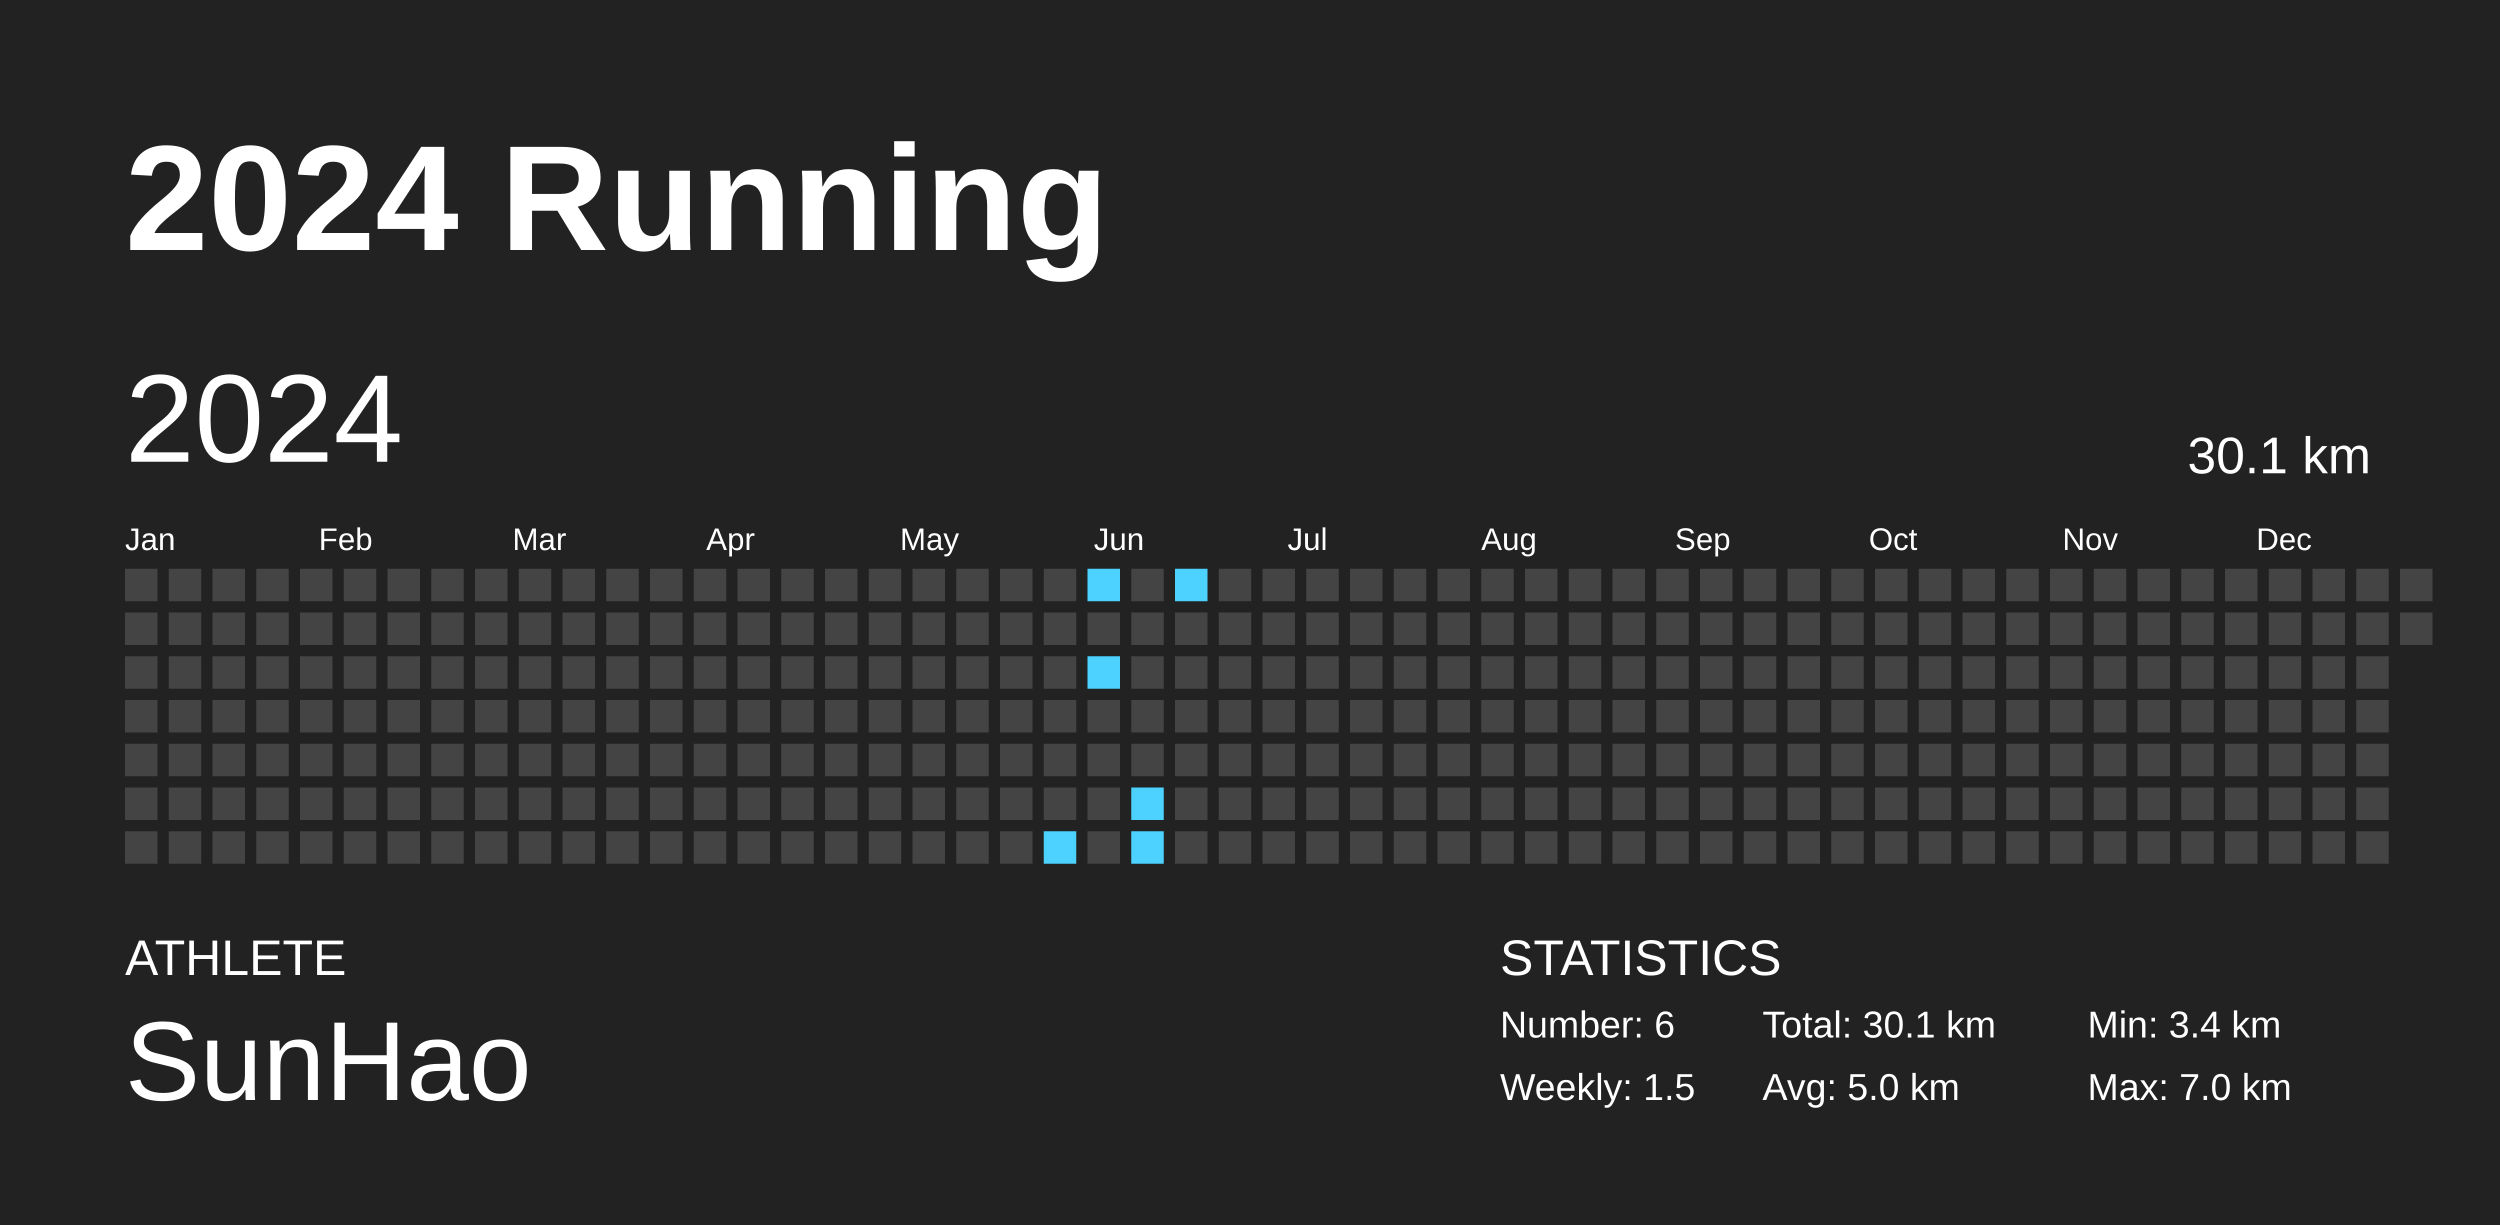
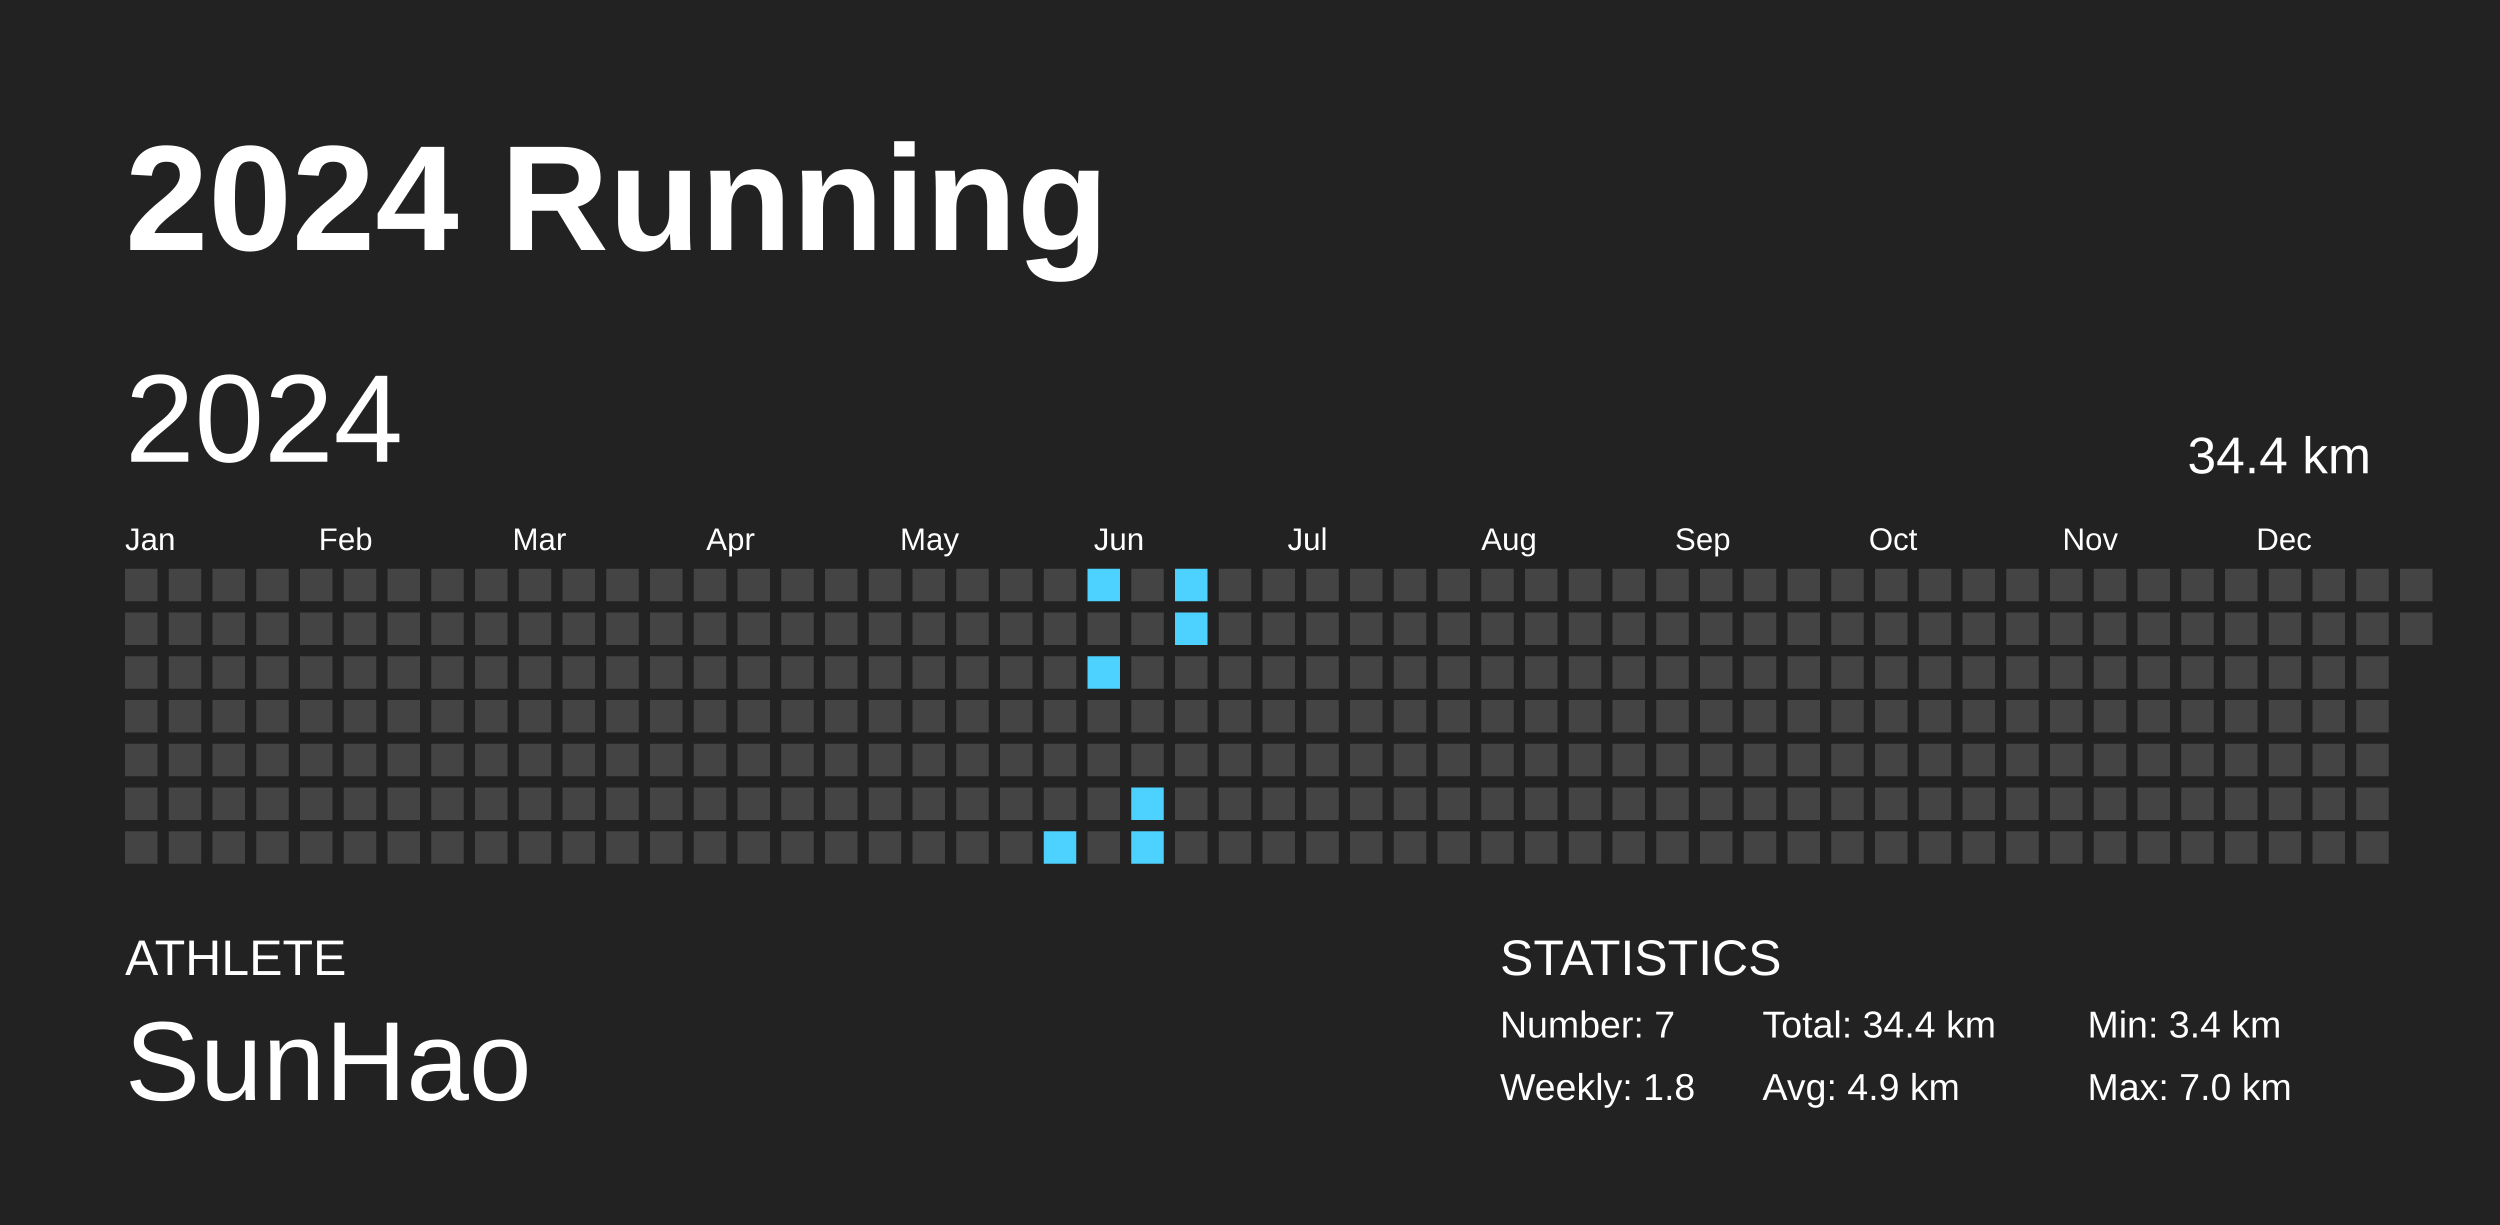
<svg xmlns="http://www.w3.org/2000/svg" baseProfile="full" height="98mm" version="1.1" viewBox="0,0,200,98" width="200mm">
  <defs />
  <rect fill="#222222" height="98" width="200" x="0" y="0" />
  <text fill="#FFFFFF" style="font-size:12px; font-family:Arial; font-weight:bold;" x="10" y="20">2024 Running</text>
  <text fill="#FFFFFF" style="font-size:4px; font-family:Arial" x="10" y="78">ATHLETE</text>
  <text fill="#FFFFFF" style="font-size:9px; font-family:Arial" x="10" y="88">SunHao</text>
  <text fill="#FFFFFF" style="font-size:4px; font-family:Arial" x="120" y="78">STATISTICS</text>
-   <text fill="#FFFFFF" style="font-size:3px; font-family:Arial" x="120" y="83">Number: 6</text>
-   <text fill="#FFFFFF" style="font-size:3px; font-family:Arial" x="120" y="88">Weekly: 1.5</text>
-   <text fill="#FFFFFF" style="font-size:3px; font-family:Arial" x="141" y="83">Total: 30.1 km</text>
-   <text fill="#FFFFFF" style="font-size:3px; font-family:Arial" x="141" y="88">Avg: 5.0 km</text>
+   <text fill="#FFFFFF" style="font-size:3px; font-family:Arial" x="120" y="83">Number: 7</text>
+   <text fill="#FFFFFF" style="font-size:3px; font-family:Arial" x="120" y="88">Weekly: 1.8</text>
+   <text fill="#FFFFFF" style="font-size:3px; font-family:Arial" x="141" y="83">Total: 34.4 km</text>
+   <text fill="#FFFFFF" style="font-size:3px; font-family:Arial" x="141" y="88">Avg: 4.9 km</text>
  <text fill="#FFFFFF" style="font-size:3px; font-family:Arial" x="167" y="83">Min: 3.4 km</text>
  <text fill="#FFFFFF" style="font-size:3px; font-family:Arial" x="167" y="88">Max: 7.0 km</text>
  <text dominant-baseline="hanging" fill="#FFFFFF" style="font-size:10.0px; font-family:Arial;" x="10" y="30">2024</text>
-   <text dominant-baseline="hanging" fill="#FFFFFF" style="font-size:4.125px; font-family:Arial;" x="175" y="35">30.1 km</text>
+   <text dominant-baseline="hanging" fill="#FFFFFF" style="font-size:4.125px; font-family:Arial;" x="175" y="35">34.4 km</text>
  <text fill="#FFFFFF" style="font-size:2.5px; font-family:Arial" x="10.0" y="44">Jan</text>
  <text fill="#FFFFFF" style="font-size:2.5px; font-family:Arial" x="25.5" y="44">Feb</text>
  <text fill="#FFFFFF" style="font-size:2.5px; font-family:Arial" x="41.0" y="44">Mar</text>
  <text fill="#FFFFFF" style="font-size:2.5px; font-family:Arial" x="56.5" y="44">Apr</text>
  <text fill="#FFFFFF" style="font-size:2.5px; font-family:Arial" x="72.0" y="44">May</text>
  <text fill="#FFFFFF" style="font-size:2.5px; font-family:Arial" x="87.5" y="44">Jun</text>
  <text fill="#FFFFFF" style="font-size:2.5px; font-family:Arial" x="103.0" y="44">Jul</text>
  <text fill="#FFFFFF" style="font-size:2.5px; font-family:Arial" x="118.5" y="44">Aug</text>
  <text fill="#FFFFFF" style="font-size:2.5px; font-family:Arial" x="134.0" y="44">Sep</text>
  <text fill="#FFFFFF" style="font-size:2.5px; font-family:Arial" x="149.5" y="44">Oct</text>
  <text fill="#FFFFFF" style="font-size:2.5px; font-family:Arial" x="165.0" y="44">Nov</text>
  <text fill="#FFFFFF" style="font-size:2.5px; font-family:Arial" x="180.5" y="44">Dec</text>
  <rect fill="#444444" height="2.6" width="2.6" x="10.0" y="45.5" />
  <rect fill="#444444" height="2.6" width="2.6" x="10.0" y="49.0" />
  <rect fill="#444444" height="2.6" width="2.6" x="10.0" y="52.5" />
  <rect fill="#444444" height="2.6" width="2.6" x="10.0" y="56.0" />
  <rect fill="#444444" height="2.6" width="2.6" x="10.0" y="59.5" />
  <rect fill="#444444" height="2.6" width="2.6" x="10.0" y="63.0" />
  <rect fill="#444444" height="2.6" width="2.6" x="10.0" y="66.5" />
  <rect fill="#444444" height="2.6" width="2.6" x="13.5" y="45.5" />
  <rect fill="#444444" height="2.6" width="2.6" x="13.5" y="49.0" />
  <rect fill="#444444" height="2.6" width="2.6" x="13.5" y="52.5" />
  <rect fill="#444444" height="2.6" width="2.6" x="13.5" y="56.0" />
  <rect fill="#444444" height="2.6" width="2.6" x="13.5" y="59.5" />
  <rect fill="#444444" height="2.6" width="2.6" x="13.5" y="63.0" />
  <rect fill="#444444" height="2.6" width="2.6" x="13.5" y="66.5" />
  <rect fill="#444444" height="2.6" width="2.6" x="17.0" y="45.5" />
  <rect fill="#444444" height="2.6" width="2.6" x="17.0" y="49.0" />
  <rect fill="#444444" height="2.6" width="2.6" x="17.0" y="52.5" />
  <rect fill="#444444" height="2.6" width="2.6" x="17.0" y="56.0" />
  <rect fill="#444444" height="2.6" width="2.6" x="17.0" y="59.5" />
  <rect fill="#444444" height="2.6" width="2.6" x="17.0" y="63.0" />
  <rect fill="#444444" height="2.6" width="2.6" x="17.0" y="66.5" />
  <rect fill="#444444" height="2.6" width="2.6" x="20.5" y="45.5" />
  <rect fill="#444444" height="2.6" width="2.6" x="20.5" y="49.0" />
  <rect fill="#444444" height="2.6" width="2.6" x="20.5" y="52.5" />
  <rect fill="#444444" height="2.6" width="2.6" x="20.5" y="56.0" />
  <rect fill="#444444" height="2.6" width="2.6" x="20.5" y="59.5" />
  <rect fill="#444444" height="2.6" width="2.6" x="20.5" y="63.0" />
  <rect fill="#444444" height="2.6" width="2.6" x="20.5" y="66.5" />
  <rect fill="#444444" height="2.6" width="2.6" x="24.0" y="45.5" />
  <rect fill="#444444" height="2.6" width="2.6" x="24.0" y="49.0" />
  <rect fill="#444444" height="2.6" width="2.6" x="24.0" y="52.5" />
  <rect fill="#444444" height="2.6" width="2.6" x="24.0" y="56.0" />
  <rect fill="#444444" height="2.6" width="2.6" x="24.0" y="59.5" />
  <rect fill="#444444" height="2.6" width="2.6" x="24.0" y="63.0" />
  <rect fill="#444444" height="2.6" width="2.6" x="24.0" y="66.5" />
  <rect fill="#444444" height="2.6" width="2.6" x="27.5" y="45.5" />
  <rect fill="#444444" height="2.6" width="2.6" x="27.5" y="49.0" />
  <rect fill="#444444" height="2.6" width="2.6" x="27.5" y="52.5" />
  <rect fill="#444444" height="2.6" width="2.6" x="27.5" y="56.0" />
  <rect fill="#444444" height="2.6" width="2.6" x="27.5" y="59.5" />
  <rect fill="#444444" height="2.6" width="2.6" x="27.5" y="63.0" />
  <rect fill="#444444" height="2.6" width="2.6" x="27.5" y="66.5" />
  <rect fill="#444444" height="2.6" width="2.6" x="31.0" y="45.5" />
  <rect fill="#444444" height="2.6" width="2.6" x="31.0" y="49.0" />
  <rect fill="#444444" height="2.6" width="2.6" x="31.0" y="52.5" />
  <rect fill="#444444" height="2.6" width="2.6" x="31.0" y="56.0" />
  <rect fill="#444444" height="2.6" width="2.6" x="31.0" y="59.5" />
  <rect fill="#444444" height="2.6" width="2.6" x="31.0" y="63.0" />
  <rect fill="#444444" height="2.6" width="2.6" x="31.0" y="66.5" />
  <rect fill="#444444" height="2.6" width="2.6" x="34.5" y="45.5" />
  <rect fill="#444444" height="2.6" width="2.6" x="34.5" y="49.0" />
  <rect fill="#444444" height="2.6" width="2.6" x="34.5" y="52.5" />
  <rect fill="#444444" height="2.6" width="2.6" x="34.5" y="56.0" />
  <rect fill="#444444" height="2.6" width="2.6" x="34.5" y="59.5" />
  <rect fill="#444444" height="2.6" width="2.6" x="34.5" y="63.0" />
  <rect fill="#444444" height="2.6" width="2.6" x="34.5" y="66.5" />
  <rect fill="#444444" height="2.6" width="2.6" x="38.0" y="45.5" />
  <rect fill="#444444" height="2.6" width="2.6" x="38.0" y="49.0" />
  <rect fill="#444444" height="2.6" width="2.6" x="38.0" y="52.5" />
  <rect fill="#444444" height="2.6" width="2.6" x="38.0" y="56.0" />
  <rect fill="#444444" height="2.6" width="2.6" x="38.0" y="59.5" />
  <rect fill="#444444" height="2.6" width="2.6" x="38.0" y="63.0" />
  <rect fill="#444444" height="2.6" width="2.6" x="38.0" y="66.5" />
  <rect fill="#444444" height="2.6" width="2.6" x="41.5" y="45.5" />
  <rect fill="#444444" height="2.6" width="2.6" x="41.5" y="49.0" />
  <rect fill="#444444" height="2.6" width="2.6" x="41.5" y="52.5" />
  <rect fill="#444444" height="2.6" width="2.6" x="41.5" y="56.0" />
  <rect fill="#444444" height="2.6" width="2.6" x="41.5" y="59.5" />
  <rect fill="#444444" height="2.6" width="2.6" x="41.5" y="63.0" />
  <rect fill="#444444" height="2.6" width="2.6" x="41.5" y="66.5" />
  <rect fill="#444444" height="2.6" width="2.6" x="45.0" y="45.5" />
  <rect fill="#444444" height="2.6" width="2.6" x="45.0" y="49.0" />
  <rect fill="#444444" height="2.6" width="2.6" x="45.0" y="52.5" />
  <rect fill="#444444" height="2.6" width="2.6" x="45.0" y="56.0" />
  <rect fill="#444444" height="2.6" width="2.6" x="45.0" y="59.5" />
  <rect fill="#444444" height="2.6" width="2.6" x="45.0" y="63.0" />
  <rect fill="#444444" height="2.6" width="2.6" x="45.0" y="66.5" />
  <rect fill="#444444" height="2.6" width="2.6" x="48.5" y="45.5" />
  <rect fill="#444444" height="2.6" width="2.6" x="48.5" y="49.0" />
  <rect fill="#444444" height="2.6" width="2.6" x="48.5" y="52.5" />
  <rect fill="#444444" height="2.6" width="2.6" x="48.5" y="56.0" />
  <rect fill="#444444" height="2.6" width="2.6" x="48.5" y="59.5" />
  <rect fill="#444444" height="2.6" width="2.6" x="48.5" y="63.0" />
  <rect fill="#444444" height="2.6" width="2.6" x="48.5" y="66.5" />
  <rect fill="#444444" height="2.6" width="2.6" x="52.0" y="45.5" />
  <rect fill="#444444" height="2.6" width="2.6" x="52.0" y="49.0" />
  <rect fill="#444444" height="2.6" width="2.6" x="52.0" y="52.5" />
  <rect fill="#444444" height="2.6" width="2.6" x="52.0" y="56.0" />
  <rect fill="#444444" height="2.6" width="2.6" x="52.0" y="59.5" />
  <rect fill="#444444" height="2.6" width="2.6" x="52.0" y="63.0" />
  <rect fill="#444444" height="2.6" width="2.6" x="52.0" y="66.5" />
  <rect fill="#444444" height="2.6" width="2.6" x="55.5" y="45.5" />
  <rect fill="#444444" height="2.6" width="2.6" x="55.5" y="49.0" />
  <rect fill="#444444" height="2.6" width="2.6" x="55.5" y="52.5" />
  <rect fill="#444444" height="2.6" width="2.6" x="55.5" y="56.0" />
  <rect fill="#444444" height="2.6" width="2.6" x="55.5" y="59.5" />
  <rect fill="#444444" height="2.6" width="2.6" x="55.5" y="63.0" />
  <rect fill="#444444" height="2.6" width="2.6" x="55.5" y="66.5" />
  <rect fill="#444444" height="2.6" width="2.6" x="59.0" y="45.5" />
  <rect fill="#444444" height="2.6" width="2.6" x="59.0" y="49.0" />
  <rect fill="#444444" height="2.6" width="2.6" x="59.0" y="52.5" />
  <rect fill="#444444" height="2.6" width="2.6" x="59.0" y="56.0" />
  <rect fill="#444444" height="2.6" width="2.6" x="59.0" y="59.5" />
  <rect fill="#444444" height="2.6" width="2.6" x="59.0" y="63.0" />
  <rect fill="#444444" height="2.6" width="2.6" x="59.0" y="66.5" />
  <rect fill="#444444" height="2.6" width="2.6" x="62.5" y="45.5" />
  <rect fill="#444444" height="2.6" width="2.6" x="62.5" y="49.0" />
  <rect fill="#444444" height="2.6" width="2.6" x="62.5" y="52.5" />
  <rect fill="#444444" height="2.6" width="2.6" x="62.5" y="56.0" />
  <rect fill="#444444" height="2.6" width="2.6" x="62.5" y="59.5" />
  <rect fill="#444444" height="2.6" width="2.6" x="62.5" y="63.0" />
  <rect fill="#444444" height="2.6" width="2.6" x="62.5" y="66.5" />
  <rect fill="#444444" height="2.6" width="2.6" x="66.0" y="45.5" />
  <rect fill="#444444" height="2.6" width="2.6" x="66.0" y="49.0" />
  <rect fill="#444444" height="2.6" width="2.6" x="66.0" y="52.5" />
  <rect fill="#444444" height="2.6" width="2.6" x="66.0" y="56.0" />
  <rect fill="#444444" height="2.6" width="2.6" x="66.0" y="59.5" />
  <rect fill="#444444" height="2.6" width="2.6" x="66.0" y="63.0" />
  <rect fill="#444444" height="2.6" width="2.6" x="66.0" y="66.5" />
  <rect fill="#444444" height="2.6" width="2.6" x="69.5" y="45.5" />
  <rect fill="#444444" height="2.6" width="2.6" x="69.5" y="49.0" />
  <rect fill="#444444" height="2.6" width="2.6" x="69.5" y="52.5" />
  <rect fill="#444444" height="2.6" width="2.6" x="69.5" y="56.0" />
  <rect fill="#444444" height="2.6" width="2.6" x="69.5" y="59.5" />
  <rect fill="#444444" height="2.6" width="2.6" x="69.5" y="63.0" />
  <rect fill="#444444" height="2.6" width="2.6" x="69.5" y="66.5" />
  <rect fill="#444444" height="2.6" width="2.6" x="73.0" y="45.5" />
  <rect fill="#444444" height="2.6" width="2.6" x="73.0" y="49.0" />
  <rect fill="#444444" height="2.6" width="2.6" x="73.0" y="52.5" />
  <rect fill="#444444" height="2.6" width="2.6" x="73.0" y="56.0" />
  <rect fill="#444444" height="2.6" width="2.6" x="73.0" y="59.5" />
  <rect fill="#444444" height="2.6" width="2.6" x="73.0" y="63.0" />
  <rect fill="#444444" height="2.6" width="2.6" x="73.0" y="66.5" />
  <rect fill="#444444" height="2.6" width="2.6" x="76.5" y="45.5" />
  <rect fill="#444444" height="2.6" width="2.6" x="76.5" y="49.0" />
  <rect fill="#444444" height="2.6" width="2.6" x="76.5" y="52.5" />
  <rect fill="#444444" height="2.6" width="2.6" x="76.5" y="56.0" />
  <rect fill="#444444" height="2.6" width="2.6" x="76.5" y="59.5" />
  <rect fill="#444444" height="2.6" width="2.6" x="76.5" y="63.0" />
  <rect fill="#444444" height="2.6" width="2.6" x="76.5" y="66.5" />
  <rect fill="#444444" height="2.6" width="2.6" x="80.0" y="45.5" />
  <rect fill="#444444" height="2.6" width="2.6" x="80.0" y="49.0" />
  <rect fill="#444444" height="2.6" width="2.6" x="80.0" y="52.5" />
  <rect fill="#444444" height="2.6" width="2.6" x="80.0" y="56.0" />
  <rect fill="#444444" height="2.6" width="2.6" x="80.0" y="59.5" />
  <rect fill="#444444" height="2.6" width="2.6" x="80.0" y="63.0" />
  <rect fill="#444444" height="2.6" width="2.6" x="80.0" y="66.5" />
  <rect fill="#444444" height="2.6" width="2.6" x="83.5" y="45.5" />
  <rect fill="#444444" height="2.6" width="2.6" x="83.5" y="49.0" />
  <rect fill="#444444" height="2.6" width="2.6" x="83.5" y="52.5" />
  <rect fill="#444444" height="2.6" width="2.6" x="83.5" y="56.0" />
  <rect fill="#444444" height="2.6" width="2.6" x="83.5" y="59.5" />
  <rect fill="#444444" height="2.6" width="2.6" x="83.5" y="63.0" />
  <rect fill="#4dd2ff" height="2.6" width="2.6" x="83.5" y="66.5" />
  <rect fill="#4dd2ff" height="2.6" width="2.6" x="87.0" y="45.5" />
  <rect fill="#444444" height="2.6" width="2.6" x="87.0" y="49.0" />
  <rect fill="#4dd2ff" height="2.6" width="2.6" x="87.0" y="52.5" />
  <rect fill="#444444" height="2.6" width="2.6" x="87.0" y="56.0" />
  <rect fill="#444444" height="2.6" width="2.6" x="87.0" y="59.5" />
  <rect fill="#444444" height="2.6" width="2.6" x="87.0" y="63.0" />
  <rect fill="#444444" height="2.6" width="2.6" x="87.0" y="66.5" />
  <rect fill="#444444" height="2.6" width="2.6" x="90.5" y="45.5" />
  <rect fill="#444444" height="2.6" width="2.6" x="90.5" y="49.0" />
  <rect fill="#444444" height="2.6" width="2.6" x="90.5" y="52.5" />
  <rect fill="#444444" height="2.6" width="2.6" x="90.5" y="56.0" />
  <rect fill="#444444" height="2.6" width="2.6" x="90.5" y="59.5" />
  <rect fill="#4dd2ff" height="2.6" width="2.6" x="90.5" y="63.0" />
  <rect fill="#4dd2ff" height="2.6" width="2.6" x="90.5" y="66.5" />
  <rect fill="#4dd2ff" height="2.6" width="2.6" x="94.0" y="45.5" />
-   <rect fill="#444444" height="2.6" width="2.6" x="94.0" y="49.0" />
+   <rect fill="#4dd2ff" height="2.6" width="2.6" x="94.0" y="49.0" />
  <rect fill="#444444" height="2.6" width="2.6" x="94.0" y="52.5" />
  <rect fill="#444444" height="2.6" width="2.6" x="94.0" y="56.0" />
  <rect fill="#444444" height="2.6" width="2.6" x="94.0" y="59.5" />
  <rect fill="#444444" height="2.6" width="2.6" x="94.0" y="63.0" />
  <rect fill="#444444" height="2.6" width="2.6" x="94.0" y="66.5" />
  <rect fill="#444444" height="2.6" width="2.6" x="97.5" y="45.5" />
  <rect fill="#444444" height="2.6" width="2.6" x="97.5" y="49.0" />
  <rect fill="#444444" height="2.6" width="2.6" x="97.5" y="52.5" />
  <rect fill="#444444" height="2.6" width="2.6" x="97.5" y="56.0" />
  <rect fill="#444444" height="2.6" width="2.6" x="97.5" y="59.5" />
  <rect fill="#444444" height="2.6" width="2.6" x="97.5" y="63.0" />
  <rect fill="#444444" height="2.6" width="2.6" x="97.5" y="66.5" />
  <rect fill="#444444" height="2.6" width="2.6" x="101.0" y="45.5" />
  <rect fill="#444444" height="2.6" width="2.6" x="101.0" y="49.0" />
  <rect fill="#444444" height="2.6" width="2.6" x="101.0" y="52.5" />
  <rect fill="#444444" height="2.6" width="2.6" x="101.0" y="56.0" />
  <rect fill="#444444" height="2.6" width="2.6" x="101.0" y="59.5" />
  <rect fill="#444444" height="2.6" width="2.6" x="101.0" y="63.0" />
  <rect fill="#444444" height="2.6" width="2.6" x="101.0" y="66.5" />
  <rect fill="#444444" height="2.6" width="2.6" x="104.5" y="45.5" />
  <rect fill="#444444" height="2.6" width="2.6" x="104.5" y="49.0" />
  <rect fill="#444444" height="2.6" width="2.6" x="104.5" y="52.5" />
  <rect fill="#444444" height="2.6" width="2.6" x="104.5" y="56.0" />
  <rect fill="#444444" height="2.6" width="2.6" x="104.5" y="59.5" />
  <rect fill="#444444" height="2.6" width="2.6" x="104.5" y="63.0" />
  <rect fill="#444444" height="2.6" width="2.6" x="104.5" y="66.5" />
  <rect fill="#444444" height="2.6" width="2.6" x="108.0" y="45.5" />
  <rect fill="#444444" height="2.6" width="2.6" x="108.0" y="49.0" />
  <rect fill="#444444" height="2.6" width="2.6" x="108.0" y="52.5" />
  <rect fill="#444444" height="2.6" width="2.6" x="108.0" y="56.0" />
  <rect fill="#444444" height="2.6" width="2.6" x="108.0" y="59.5" />
  <rect fill="#444444" height="2.6" width="2.6" x="108.0" y="63.0" />
  <rect fill="#444444" height="2.6" width="2.6" x="108.0" y="66.5" />
  <rect fill="#444444" height="2.6" width="2.6" x="111.5" y="45.5" />
  <rect fill="#444444" height="2.6" width="2.6" x="111.5" y="49.0" />
  <rect fill="#444444" height="2.6" width="2.6" x="111.5" y="52.5" />
  <rect fill="#444444" height="2.6" width="2.6" x="111.5" y="56.0" />
  <rect fill="#444444" height="2.6" width="2.6" x="111.5" y="59.5" />
  <rect fill="#444444" height="2.6" width="2.6" x="111.5" y="63.0" />
  <rect fill="#444444" height="2.6" width="2.6" x="111.5" y="66.5" />
  <rect fill="#444444" height="2.6" width="2.6" x="115.0" y="45.5" />
  <rect fill="#444444" height="2.6" width="2.6" x="115.0" y="49.0" />
  <rect fill="#444444" height="2.6" width="2.6" x="115.0" y="52.5" />
  <rect fill="#444444" height="2.6" width="2.6" x="115.0" y="56.0" />
  <rect fill="#444444" height="2.6" width="2.6" x="115.0" y="59.5" />
  <rect fill="#444444" height="2.6" width="2.6" x="115.0" y="63.0" />
  <rect fill="#444444" height="2.6" width="2.6" x="115.0" y="66.5" />
  <rect fill="#444444" height="2.6" width="2.6" x="118.5" y="45.5" />
  <rect fill="#444444" height="2.6" width="2.6" x="118.5" y="49.0" />
  <rect fill="#444444" height="2.6" width="2.6" x="118.5" y="52.5" />
  <rect fill="#444444" height="2.6" width="2.6" x="118.5" y="56.0" />
  <rect fill="#444444" height="2.6" width="2.6" x="118.5" y="59.5" />
  <rect fill="#444444" height="2.6" width="2.6" x="118.5" y="63.0" />
  <rect fill="#444444" height="2.6" width="2.6" x="118.5" y="66.5" />
  <rect fill="#444444" height="2.6" width="2.6" x="122.0" y="45.5" />
  <rect fill="#444444" height="2.6" width="2.6" x="122.0" y="49.0" />
  <rect fill="#444444" height="2.6" width="2.6" x="122.0" y="52.5" />
  <rect fill="#444444" height="2.6" width="2.6" x="122.0" y="56.0" />
  <rect fill="#444444" height="2.6" width="2.6" x="122.0" y="59.5" />
  <rect fill="#444444" height="2.6" width="2.6" x="122.0" y="63.0" />
  <rect fill="#444444" height="2.6" width="2.6" x="122.0" y="66.5" />
  <rect fill="#444444" height="2.6" width="2.6" x="125.5" y="45.5" />
  <rect fill="#444444" height="2.6" width="2.6" x="125.5" y="49.0" />
  <rect fill="#444444" height="2.6" width="2.6" x="125.5" y="52.5" />
  <rect fill="#444444" height="2.6" width="2.6" x="125.5" y="56.0" />
  <rect fill="#444444" height="2.6" width="2.6" x="125.5" y="59.5" />
  <rect fill="#444444" height="2.6" width="2.6" x="125.5" y="63.0" />
  <rect fill="#444444" height="2.6" width="2.6" x="125.5" y="66.5" />
  <rect fill="#444444" height="2.6" width="2.6" x="129.0" y="45.5" />
  <rect fill="#444444" height="2.6" width="2.6" x="129.0" y="49.0" />
  <rect fill="#444444" height="2.6" width="2.6" x="129.0" y="52.5" />
  <rect fill="#444444" height="2.6" width="2.6" x="129.0" y="56.0" />
  <rect fill="#444444" height="2.6" width="2.6" x="129.0" y="59.5" />
  <rect fill="#444444" height="2.6" width="2.6" x="129.0" y="63.0" />
  <rect fill="#444444" height="2.6" width="2.6" x="129.0" y="66.5" />
  <rect fill="#444444" height="2.6" width="2.6" x="132.5" y="45.5" />
  <rect fill="#444444" height="2.6" width="2.6" x="132.5" y="49.0" />
  <rect fill="#444444" height="2.6" width="2.6" x="132.5" y="52.5" />
  <rect fill="#444444" height="2.6" width="2.6" x="132.5" y="56.0" />
  <rect fill="#444444" height="2.6" width="2.6" x="132.5" y="59.5" />
  <rect fill="#444444" height="2.6" width="2.6" x="132.5" y="63.0" />
  <rect fill="#444444" height="2.6" width="2.6" x="132.5" y="66.5" />
  <rect fill="#444444" height="2.6" width="2.6" x="136.0" y="45.5" />
  <rect fill="#444444" height="2.6" width="2.6" x="136.0" y="49.0" />
  <rect fill="#444444" height="2.6" width="2.6" x="136.0" y="52.5" />
  <rect fill="#444444" height="2.6" width="2.6" x="136.0" y="56.0" />
  <rect fill="#444444" height="2.6" width="2.6" x="136.0" y="59.5" />
  <rect fill="#444444" height="2.6" width="2.6" x="136.0" y="63.0" />
  <rect fill="#444444" height="2.6" width="2.6" x="136.0" y="66.5" />
  <rect fill="#444444" height="2.6" width="2.6" x="139.5" y="45.5" />
  <rect fill="#444444" height="2.6" width="2.6" x="139.5" y="49.0" />
  <rect fill="#444444" height="2.6" width="2.6" x="139.5" y="52.5" />
  <rect fill="#444444" height="2.6" width="2.6" x="139.5" y="56.0" />
  <rect fill="#444444" height="2.6" width="2.6" x="139.5" y="59.5" />
  <rect fill="#444444" height="2.6" width="2.6" x="139.5" y="63.0" />
  <rect fill="#444444" height="2.6" width="2.6" x="139.5" y="66.5" />
  <rect fill="#444444" height="2.6" width="2.6" x="143.0" y="45.5" />
  <rect fill="#444444" height="2.6" width="2.6" x="143.0" y="49.0" />
  <rect fill="#444444" height="2.6" width="2.6" x="143.0" y="52.5" />
  <rect fill="#444444" height="2.6" width="2.6" x="143.0" y="56.0" />
  <rect fill="#444444" height="2.6" width="2.6" x="143.0" y="59.5" />
  <rect fill="#444444" height="2.6" width="2.6" x="143.0" y="63.0" />
  <rect fill="#444444" height="2.6" width="2.6" x="143.0" y="66.5" />
  <rect fill="#444444" height="2.6" width="2.6" x="146.5" y="45.5" />
  <rect fill="#444444" height="2.6" width="2.6" x="146.5" y="49.0" />
  <rect fill="#444444" height="2.6" width="2.6" x="146.5" y="52.5" />
  <rect fill="#444444" height="2.6" width="2.6" x="146.5" y="56.0" />
  <rect fill="#444444" height="2.6" width="2.6" x="146.5" y="59.5" />
  <rect fill="#444444" height="2.6" width="2.6" x="146.5" y="63.0" />
  <rect fill="#444444" height="2.6" width="2.6" x="146.5" y="66.5" />
  <rect fill="#444444" height="2.6" width="2.6" x="150.0" y="45.5" />
  <rect fill="#444444" height="2.6" width="2.6" x="150.0" y="49.0" />
  <rect fill="#444444" height="2.6" width="2.6" x="150.0" y="52.5" />
  <rect fill="#444444" height="2.6" width="2.6" x="150.0" y="56.0" />
  <rect fill="#444444" height="2.6" width="2.6" x="150.0" y="59.5" />
  <rect fill="#444444" height="2.6" width="2.6" x="150.0" y="63.0" />
  <rect fill="#444444" height="2.6" width="2.6" x="150.0" y="66.5" />
  <rect fill="#444444" height="2.6" width="2.6" x="153.5" y="45.5" />
  <rect fill="#444444" height="2.6" width="2.6" x="153.5" y="49.0" />
  <rect fill="#444444" height="2.6" width="2.6" x="153.5" y="52.5" />
  <rect fill="#444444" height="2.6" width="2.6" x="153.5" y="56.0" />
  <rect fill="#444444" height="2.6" width="2.6" x="153.5" y="59.5" />
  <rect fill="#444444" height="2.6" width="2.6" x="153.5" y="63.0" />
  <rect fill="#444444" height="2.6" width="2.6" x="153.5" y="66.5" />
  <rect fill="#444444" height="2.6" width="2.6" x="157.0" y="45.5" />
  <rect fill="#444444" height="2.6" width="2.6" x="157.0" y="49.0" />
  <rect fill="#444444" height="2.6" width="2.6" x="157.0" y="52.5" />
  <rect fill="#444444" height="2.6" width="2.6" x="157.0" y="56.0" />
  <rect fill="#444444" height="2.6" width="2.6" x="157.0" y="59.5" />
  <rect fill="#444444" height="2.6" width="2.6" x="157.0" y="63.0" />
  <rect fill="#444444" height="2.6" width="2.6" x="157.0" y="66.5" />
  <rect fill="#444444" height="2.6" width="2.6" x="160.5" y="45.5" />
  <rect fill="#444444" height="2.6" width="2.6" x="160.5" y="49.0" />
  <rect fill="#444444" height="2.6" width="2.6" x="160.5" y="52.5" />
  <rect fill="#444444" height="2.6" width="2.6" x="160.5" y="56.0" />
  <rect fill="#444444" height="2.6" width="2.6" x="160.5" y="59.5" />
  <rect fill="#444444" height="2.6" width="2.6" x="160.5" y="63.0" />
  <rect fill="#444444" height="2.6" width="2.6" x="160.5" y="66.5" />
  <rect fill="#444444" height="2.6" width="2.6" x="164.0" y="45.5" />
  <rect fill="#444444" height="2.6" width="2.6" x="164.0" y="49.0" />
  <rect fill="#444444" height="2.6" width="2.6" x="164.0" y="52.5" />
  <rect fill="#444444" height="2.6" width="2.6" x="164.0" y="56.0" />
  <rect fill="#444444" height="2.6" width="2.6" x="164.0" y="59.5" />
  <rect fill="#444444" height="2.6" width="2.6" x="164.0" y="63.0" />
  <rect fill="#444444" height="2.6" width="2.6" x="164.0" y="66.5" />
  <rect fill="#444444" height="2.6" width="2.6" x="167.5" y="45.5" />
  <rect fill="#444444" height="2.6" width="2.6" x="167.5" y="49.0" />
  <rect fill="#444444" height="2.6" width="2.6" x="167.5" y="52.5" />
  <rect fill="#444444" height="2.6" width="2.6" x="167.5" y="56.0" />
  <rect fill="#444444" height="2.6" width="2.6" x="167.5" y="59.5" />
  <rect fill="#444444" height="2.6" width="2.6" x="167.5" y="63.0" />
  <rect fill="#444444" height="2.6" width="2.6" x="167.5" y="66.5" />
  <rect fill="#444444" height="2.6" width="2.6" x="171.0" y="45.5" />
  <rect fill="#444444" height="2.6" width="2.6" x="171.0" y="49.0" />
  <rect fill="#444444" height="2.6" width="2.6" x="171.0" y="52.5" />
  <rect fill="#444444" height="2.6" width="2.6" x="171.0" y="56.0" />
  <rect fill="#444444" height="2.6" width="2.6" x="171.0" y="59.5" />
  <rect fill="#444444" height="2.6" width="2.6" x="171.0" y="63.0" />
  <rect fill="#444444" height="2.6" width="2.6" x="171.0" y="66.5" />
  <rect fill="#444444" height="2.6" width="2.6" x="174.5" y="45.5" />
  <rect fill="#444444" height="2.6" width="2.6" x="174.5" y="49.0" />
  <rect fill="#444444" height="2.6" width="2.6" x="174.5" y="52.5" />
  <rect fill="#444444" height="2.6" width="2.6" x="174.5" y="56.0" />
  <rect fill="#444444" height="2.6" width="2.6" x="174.5" y="59.5" />
  <rect fill="#444444" height="2.6" width="2.6" x="174.5" y="63.0" />
  <rect fill="#444444" height="2.6" width="2.6" x="174.5" y="66.5" />
  <rect fill="#444444" height="2.6" width="2.6" x="178.0" y="45.5" />
  <rect fill="#444444" height="2.6" width="2.6" x="178.0" y="49.0" />
  <rect fill="#444444" height="2.6" width="2.6" x="178.0" y="52.5" />
  <rect fill="#444444" height="2.6" width="2.6" x="178.0" y="56.0" />
  <rect fill="#444444" height="2.6" width="2.6" x="178.0" y="59.5" />
  <rect fill="#444444" height="2.6" width="2.6" x="178.0" y="63.0" />
  <rect fill="#444444" height="2.6" width="2.6" x="178.0" y="66.5" />
  <rect fill="#444444" height="2.6" width="2.6" x="181.5" y="45.5" />
  <rect fill="#444444" height="2.6" width="2.6" x="181.5" y="49.0" />
  <rect fill="#444444" height="2.6" width="2.6" x="181.5" y="52.5" />
  <rect fill="#444444" height="2.6" width="2.6" x="181.5" y="56.0" />
  <rect fill="#444444" height="2.6" width="2.6" x="181.5" y="59.5" />
  <rect fill="#444444" height="2.6" width="2.6" x="181.5" y="63.0" />
  <rect fill="#444444" height="2.6" width="2.6" x="181.5" y="66.5" />
  <rect fill="#444444" height="2.6" width="2.6" x="185.0" y="45.5" />
  <rect fill="#444444" height="2.6" width="2.6" x="185.0" y="49.0" />
  <rect fill="#444444" height="2.6" width="2.6" x="185.0" y="52.5" />
  <rect fill="#444444" height="2.6" width="2.6" x="185.0" y="56.0" />
  <rect fill="#444444" height="2.6" width="2.6" x="185.0" y="59.5" />
  <rect fill="#444444" height="2.6" width="2.6" x="185.0" y="63.0" />
  <rect fill="#444444" height="2.6" width="2.6" x="185.0" y="66.5" />
  <rect fill="#444444" height="2.6" width="2.6" x="188.5" y="45.5" />
  <rect fill="#444444" height="2.6" width="2.6" x="188.5" y="49.0" />
  <rect fill="#444444" height="2.6" width="2.6" x="188.5" y="52.5" />
  <rect fill="#444444" height="2.6" width="2.6" x="188.5" y="56.0" />
  <rect fill="#444444" height="2.6" width="2.6" x="188.5" y="59.5" />
  <rect fill="#444444" height="2.6" width="2.6" x="188.5" y="63.0" />
  <rect fill="#444444" height="2.6" width="2.6" x="188.5" y="66.5" />
  <rect fill="#444444" height="2.6" width="2.6" x="192.0" y="45.5" />
  <rect fill="#444444" height="2.6" width="2.6" x="192.0" y="49.0" />
</svg>
